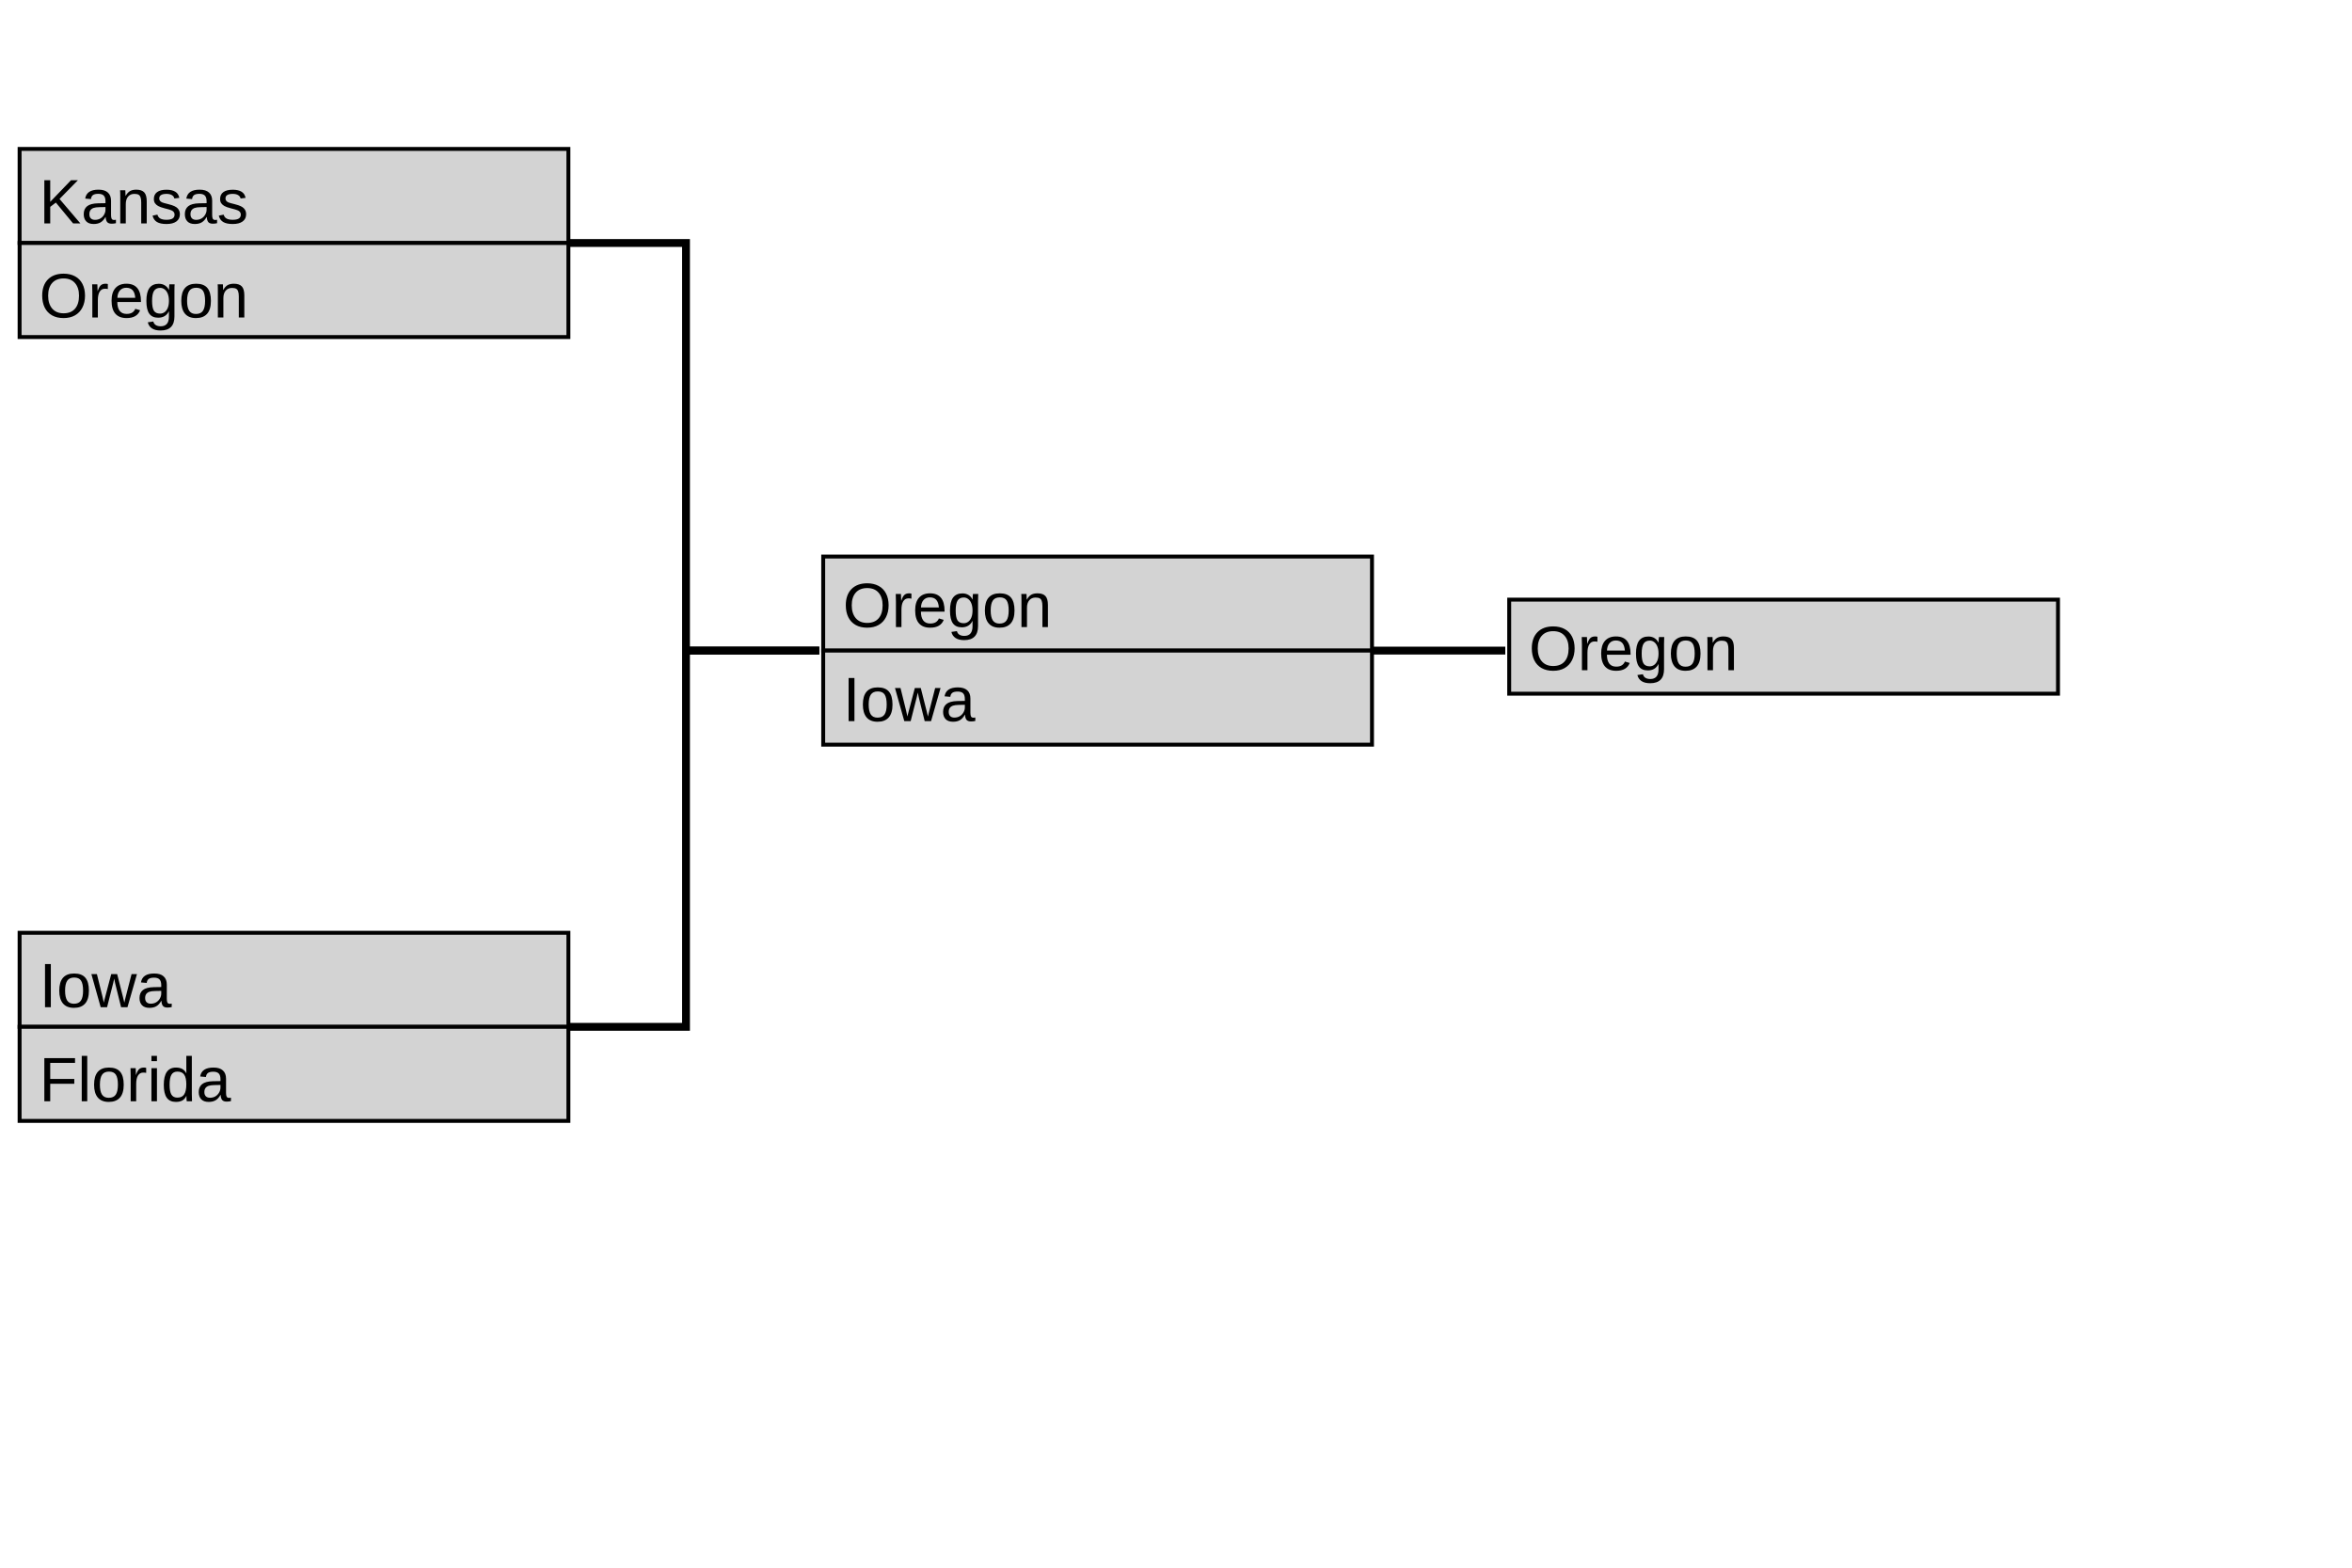
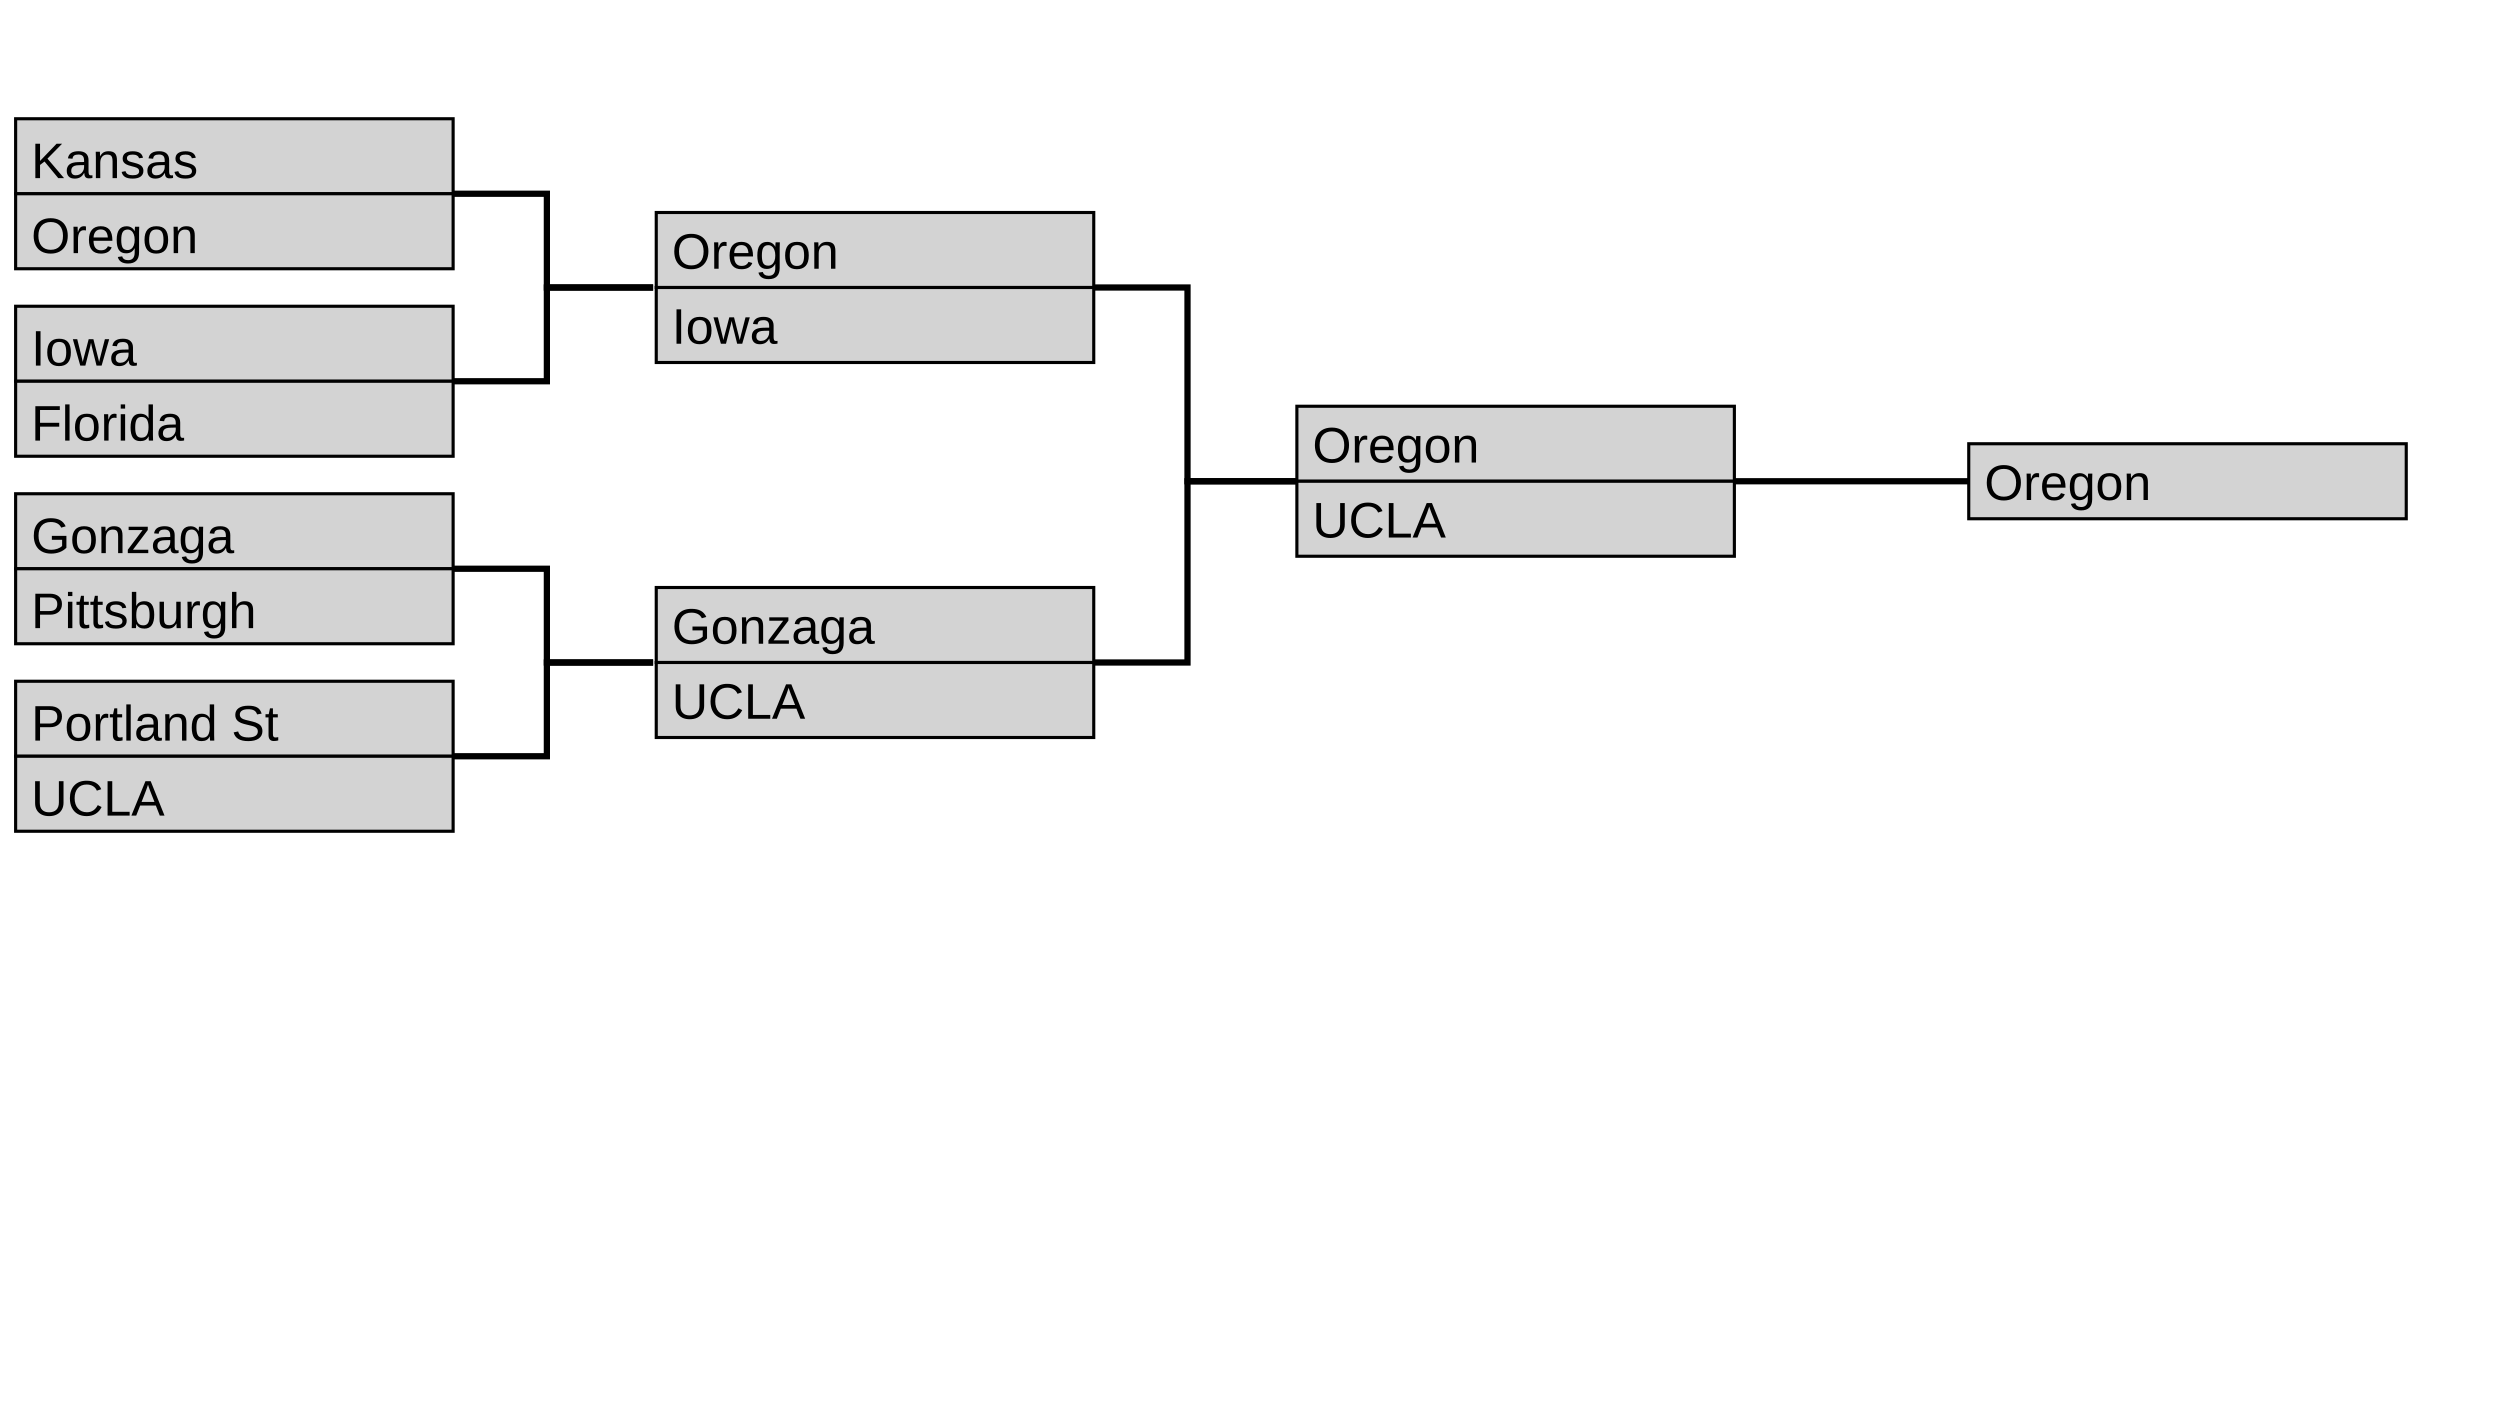
- <svg xmlns="http://www.w3.org/2000/svg" width="600" height="400">
+ <svg xmlns="http://www.w3.org/2000/svg" width="800" height="450">
  <rect x="5" y="38" width="140" height="24" fill="lightgrey" stroke="black" />
  <rect x="5" y="62" width="140" height="24" fill="lightgrey" stroke="black" />
-   <rect x="5" y="238" width="140" height="24" fill="lightgrey" stroke="black" />
-   <rect x="5" y="262" width="140" height="24" fill="lightgrey" stroke="black" />
-   <rect x="210" y="142" width="140" height="24" fill="lightgrey" stroke="black" />
-   <rect x="210" y="166" width="140" height="24" fill="lightgrey" stroke="black" />
-   <rect x="385" y="153" width="140" height="24" fill="lightgray" stroke="black" />
-   <path d="M 145,62 H 175 V 166 H 209" stroke="black" stroke-width="2" fill="none" />
-   <path d="M 145,262 H 175 V 166 H 209" stroke="black" stroke-width="2" fill="none" />
-   <line x1="350" y1="166" x2="384" y2="166" stroke="black" stroke-width="2" />
+   <rect x="5" y="98" width="140" height="24" fill="lightgrey" stroke="black" />
+   <rect x="5" y="122" width="140" height="24" fill="lightgrey" stroke="black" />
+   <rect x="5" y="158" width="140" height="24" fill="lightgrey" stroke="black" />
+   <rect x="5" y="182" width="140" height="24" fill="lightgrey" stroke="black" />
+   <rect x="5" y="218" width="140" height="24" fill="lightgrey" stroke="black" />
+   <rect x="5" y="242" width="140" height="24" fill="lightgrey" stroke="black" />
  <text x="10" y="57" font-family="Arial" font-size="16">Kansas</text>
  <text x="10" y="81" font-family="Arial" font-size="16">Oregon</text>
-   <text x="10" y="257" font-family="Arial" font-size="16">Iowa</text>
-   <text x="10" y="281" font-family="Arial" font-size="16">Florida</text>
-   <text x="215" y="160" font-family="Arial" font-size="16">Oregon</text>
-   <text x="215" y="184" font-family="Arial" font-size="16">Iowa</text>
-   <text x="390" y="171" font-family="Arial" font-size="16">Oregon</text>
+   <text x="10" y="117" font-family="Arial" font-size="16">Iowa</text>
+   <text x="10" y="141" font-family="Arial" font-size="16">Florida</text>
+   <text x="10" y="177" font-family="Arial" font-size="16">Gonzaga</text>
+   <text x="10" y="201" font-family="Arial" font-size="16">Pittsburgh</text>
+   <text x="10" y="237" font-family="Arial" font-size="16">Portland St</text>
+   <text x="10" y="261" font-family="Arial" font-size="16">UCLA</text>
+   <rect x="210" y="68" width="140" height="24" fill="lightgrey" stroke="black" />
+   <rect x="210" y="92" width="140" height="24" fill="lightgrey" stroke="black" />
+   <text x="215" y="86" font-family="Arial" font-size="16">Oregon</text>
+   <text x="215" y="110" font-family="Arial" font-size="16">Iowa</text>
+   <rect x="210" y="188" width="140" height="24" fill="lightgrey" stroke="black" />
+   <rect x="210" y="212" width="140" height="24" fill="lightgrey" stroke="black" />
+   <text x="215" y="206" font-family="Arial" font-size="16">Gonzaga</text>
+   <text x="215" y="230" font-family="Arial" font-size="16">UCLA</text>
+   <path d="M 145,62 H 175 V 92 H 209" stroke="black" stroke-width="2" fill="none" />
+   <path d="M 145,122 H 175 V 92 H 209" stroke="black" stroke-width="2" fill="none" />
+   <path d="M 145,182 H 175 V 212 H 209" stroke="black" stroke-width="2" fill="none" />
+   <path d="M 145,242 H 175 V 212 H 209" stroke="black" stroke-width="2" fill="none" />
+   <rect x="415" y="130" width="140" height="24" fill="lightgrey" stroke="black" />
+   <rect x="415" y="154" width="140" height="24" fill="lightgrey" stroke="black" />
+   <text x="420" y="148" font-family="Arial" font-size="16">Oregon</text>
+   <text x="420" y="172" font-family="Arial" font-size="16">UCLA</text>
+   <path d="M 350,92 H 380 V 154 H 415" stroke="black" stroke-width="2" fill="none" />
+   <path d="M 350,212 H 380 V 154 H 415" stroke="black" stroke-width="2" fill="none" />
+   <rect x="630" y="142" width="140" height="24" fill="lightgrey" stroke="black" />
+   <text x="635" y="160" font-family="Arial" font-size="16">Oregon</text>
+   <line x1="555" y1="154" x2="630" y2="154" stroke="black" stroke-width="2" />
</svg>
